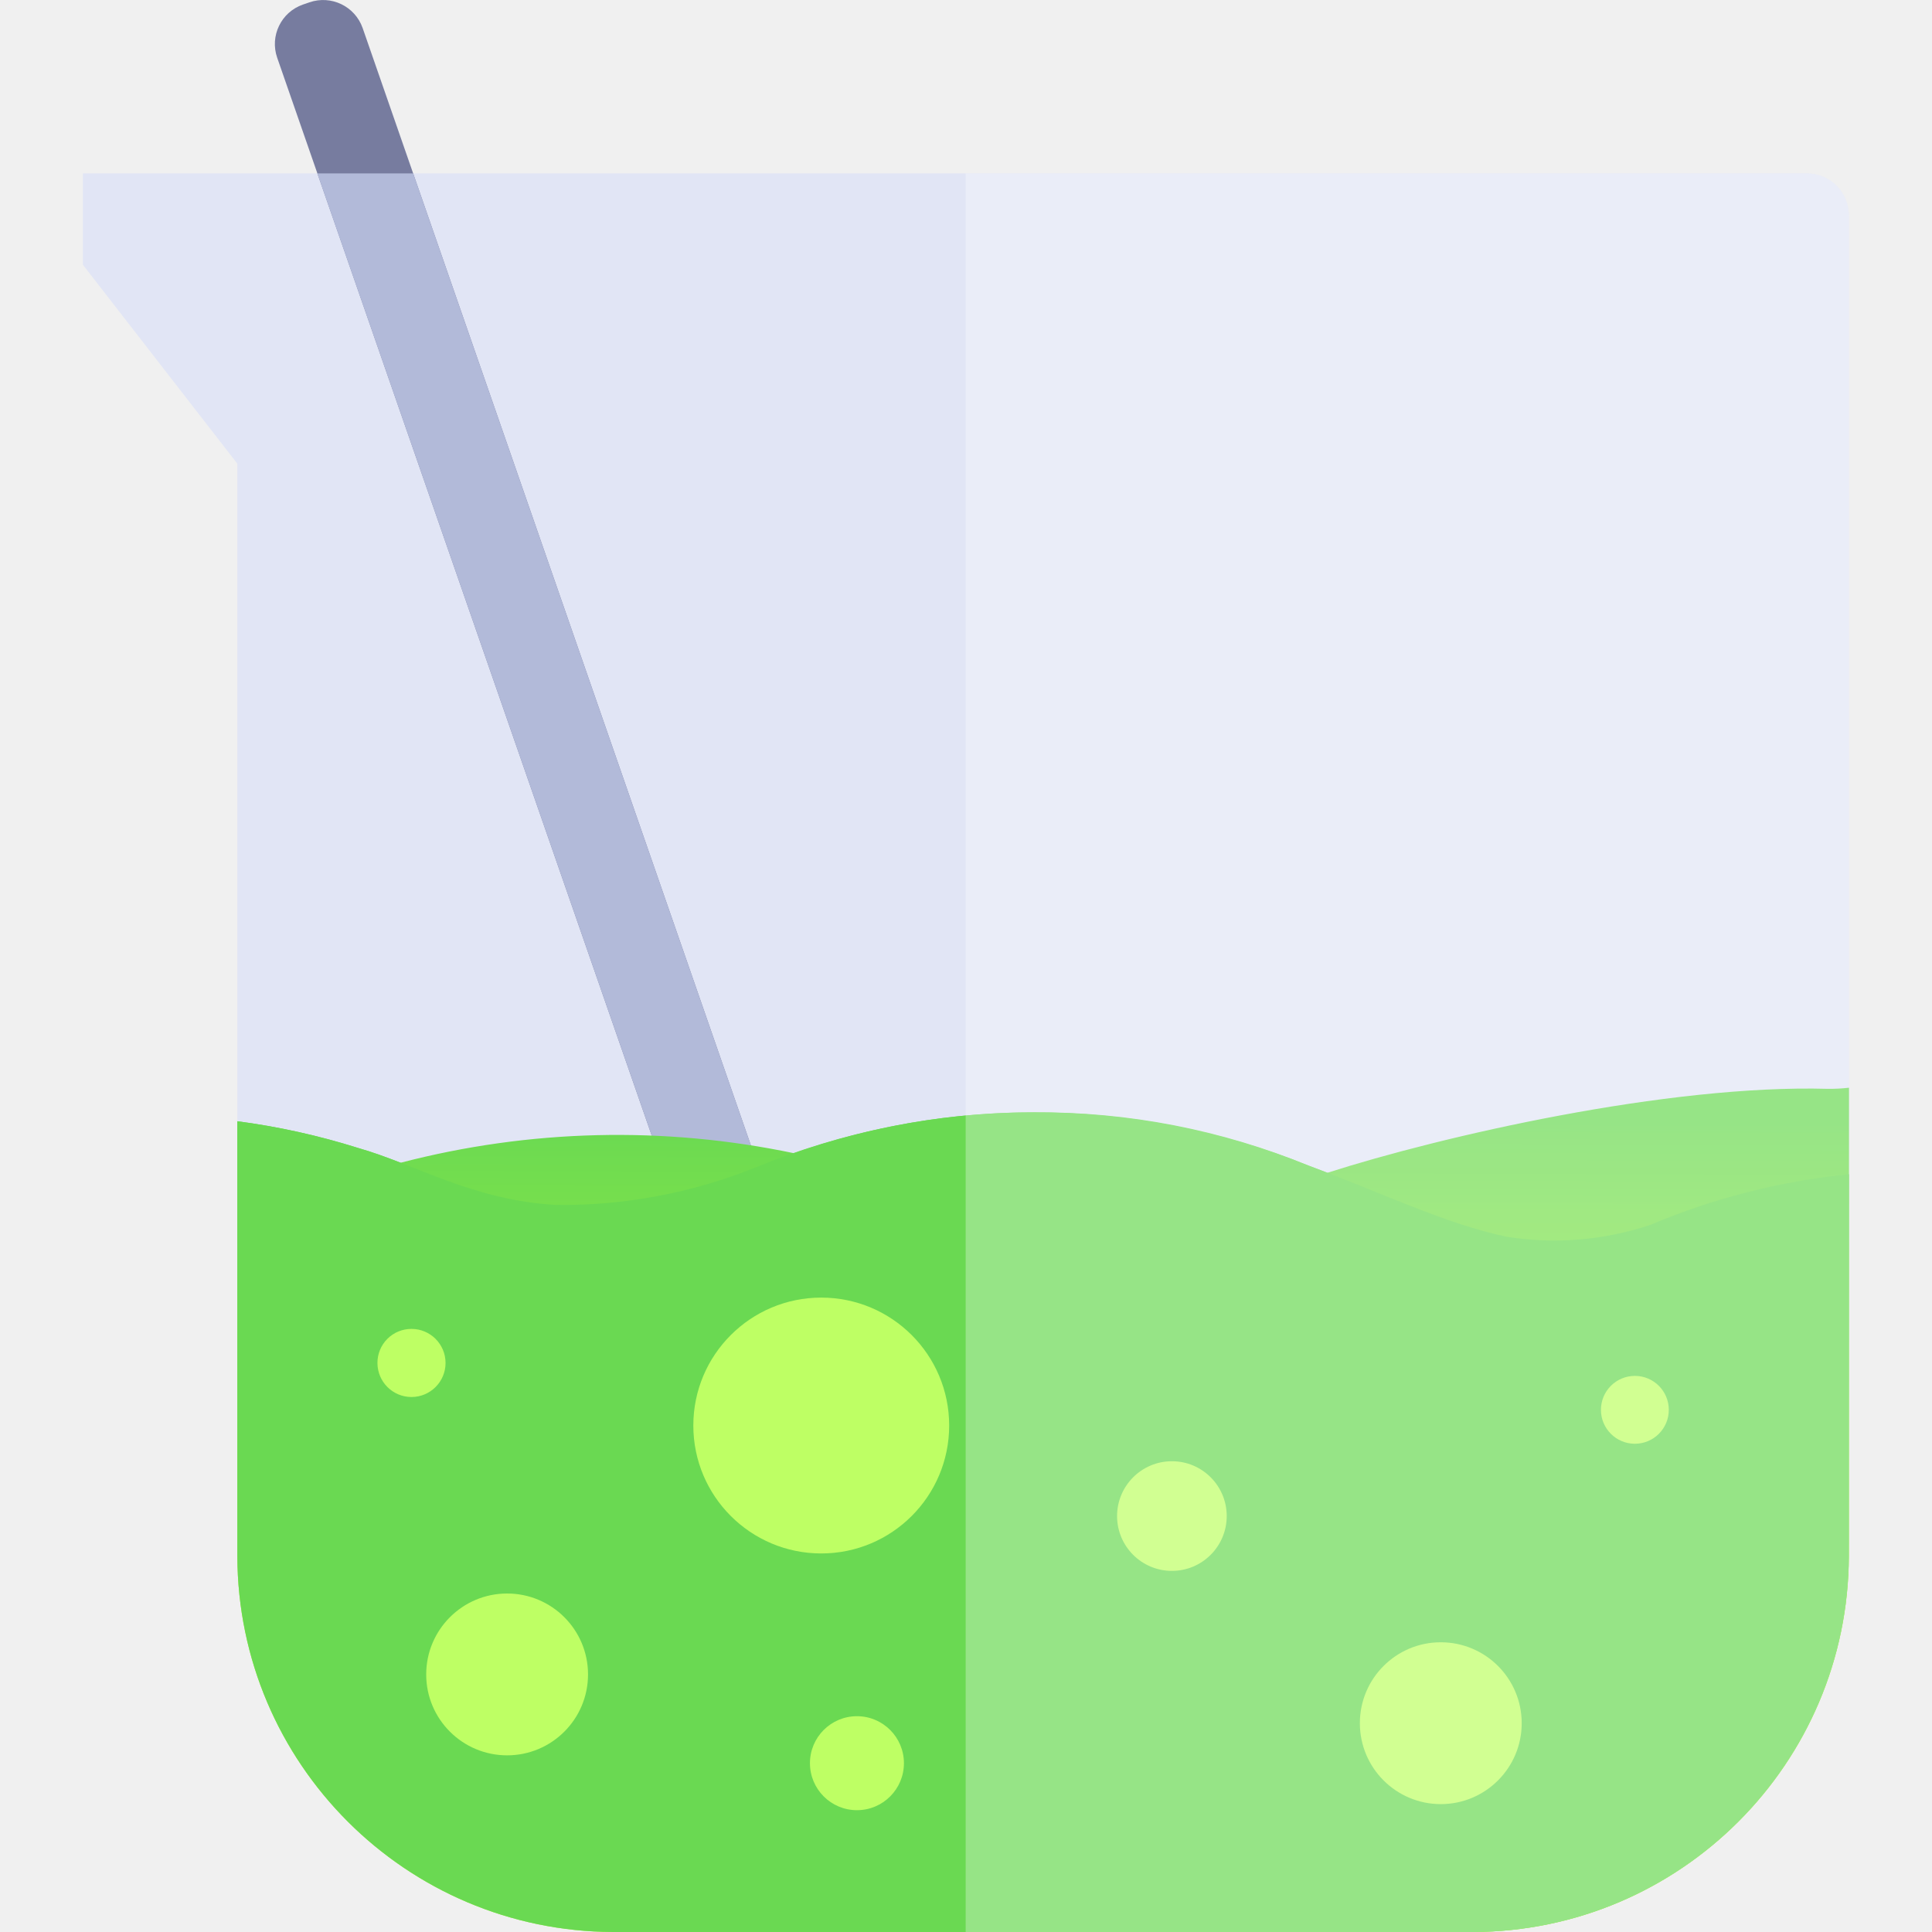
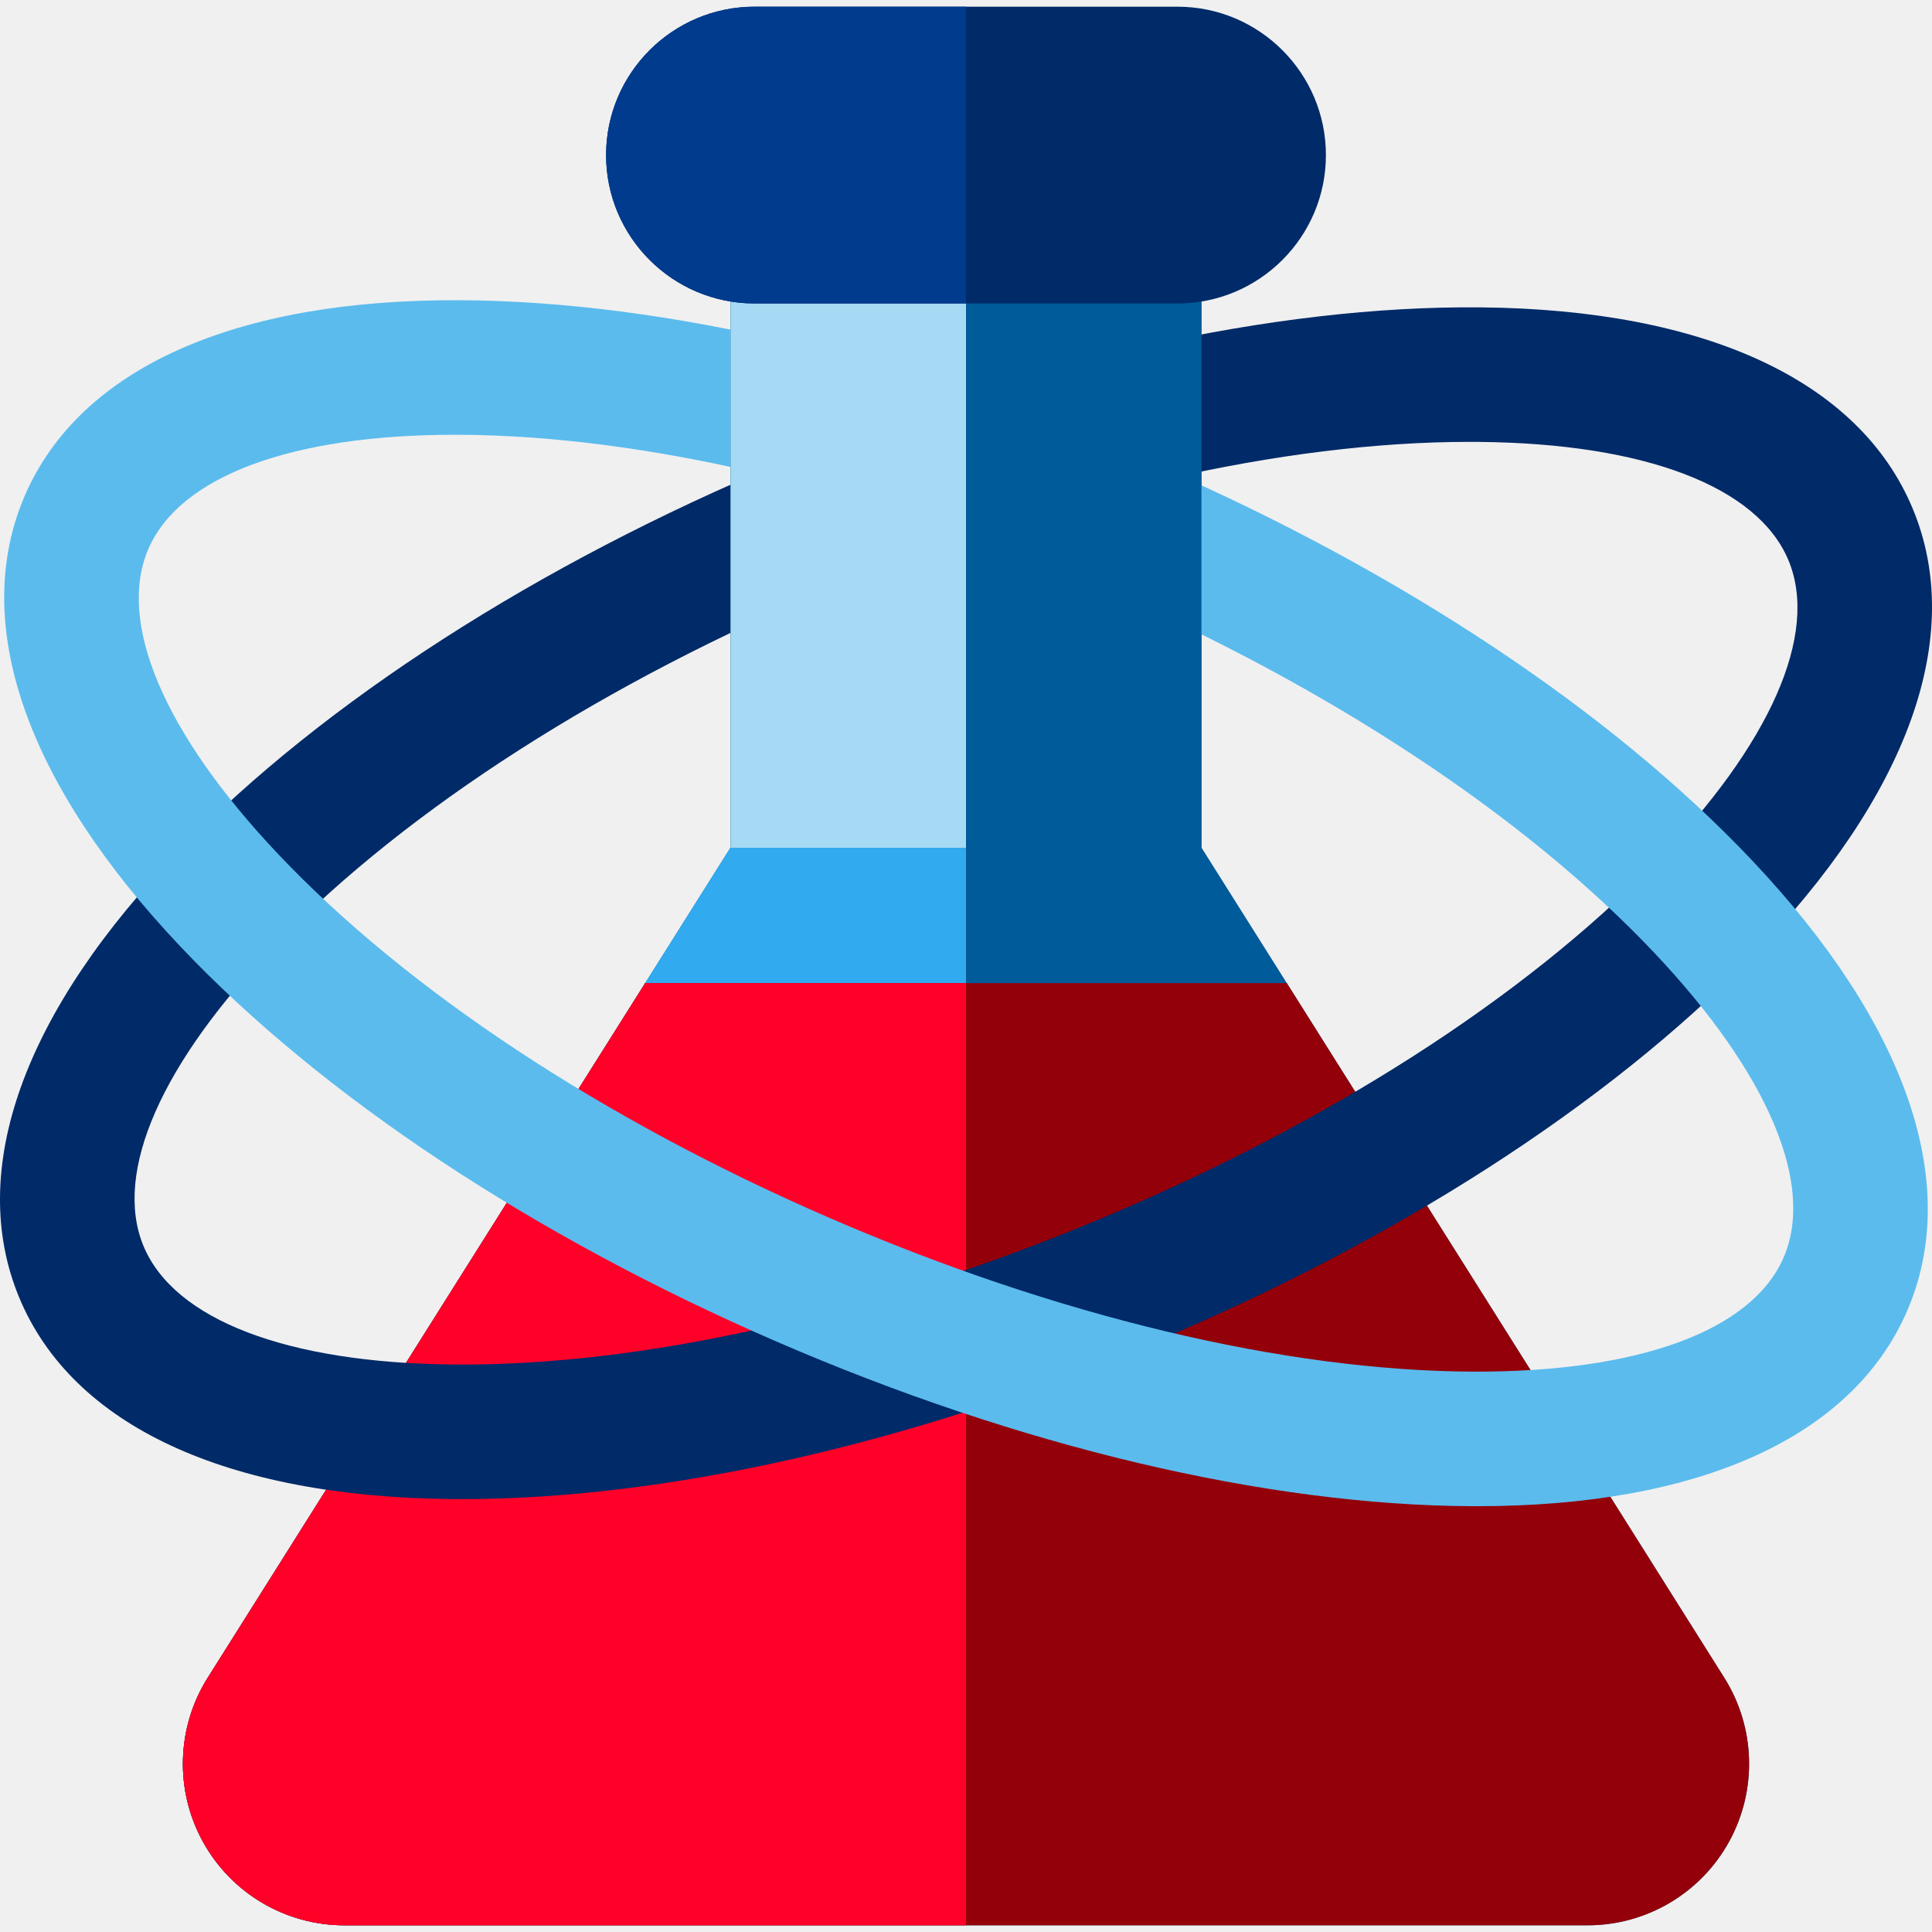
- <svg xmlns="http://www.w3.org/2000/svg" xmlns:xlink="http://www.w3.org/1999/xlink" width="800px" height="800px" viewBox="-4.14 0 96.46 96.46">
-   <defs>
-     <linearGradient id="linear-gradient" x1="-9.054" y1="0.53" x2="-9.051" y2="-0.014" gradientUnits="objectBoundingBox">
-       <stop offset="0" stop-color="#acf839" />
-       <stop offset="1" stop-color="#6ad952" />
-     </linearGradient>
-     <linearGradient id="linear-gradient-2" x1="-9.097" y1="0.047" x2="-8.915" y2="1.136" xlink:href="#linear-gradient" />
-   </defs>
-   <g id="chemistry" transform="translate(-873.001 -619.028)">
-     <path id="Path_34" data-name="Path 34" d="M873,627.686h86.085a2.092,2.092,0,0,1,2.086,2.084v66.951A18.822,18.822,0,0,1,942.4,715.488H899.479a18.822,18.822,0,0,1-18.768-18.767V642.178L873,632.247Z" fill="#e1e5f5" />
-     <g id="Group_14" data-name="Group 14">
-       <g id="Group_13" data-name="Group 13">
-         <path id="Path_35" data-name="Path 35" d="M906.531,676.732a2.092,2.092,0,0,1-1.285,2.655l-.327.114a2.091,2.091,0,0,1-2.653-1.285L882.7,621.909a2.086,2.086,0,0,1,1.282-2.652l.33-.113a2.091,2.091,0,0,1,2.655,1.284Z" fill="#777c9f" />
-       </g>
-     </g>
-     <path id="Path_36" data-name="Path 36" d="M889.489,627.686l17.042,49.046a2.092,2.092,0,0,1-1.285,2.655l-.327.114a2.091,2.091,0,0,1-2.653-1.285l-17.561-50.53Z" fill="#b2bad9" />
-     <path id="Path_37" data-name="Path 37" d="M961.172,673.336v23.385A18.822,18.822,0,0,1,942.4,715.488H899.479a18.822,18.822,0,0,1-18.768-18.767V675.009a35.481,35.481,0,0,1,6.041,1.338c.7.2,1.4.458,2.111.734a42.924,42.924,0,0,1,19.642-.475,35.854,35.854,0,0,1,12-2.042,35.369,35.369,0,0,1,13.675,2.654c.315.116.63.245.946.367,5.721-1.835,17.006-4.42,25-4.194A8.526,8.526,0,0,0,961.172,673.336Z" fill="url(#linear-gradient)" />
-     <path id="Path_38" data-name="Path 38" d="M942.4,715.488H899.479a18.822,18.822,0,0,1-18.768-18.767V675.009a35.481,35.481,0,0,1,6.041,1.338c2.891.823,5.723,2.612,9.9,2.843a25.931,25.931,0,0,0,9.864-1.847,36.576,36.576,0,0,1,27.663-.125c3.4,1.243,6.8,2.912,9.916,3.559a15.086,15.086,0,0,0,7.178-.6,34.258,34.258,0,0,1,9.894-2.522v19.071A18.822,18.822,0,0,1,942.4,715.488Z" fill="url(#linear-gradient-2)" />
-     <g id="Group_15" data-name="Group 15">
-       <path id="Path_39" data-name="Path 39" d="M936.756,705.063a4.04,4.04,0,1,0,4.04-4.04A4.039,4.039,0,0,0,936.756,705.063Z" fill="#beff64" />
-       <path id="Path_40" data-name="Path 40" d="M909.3,707.061a2.346,2.346,0,1,0,2.345-2.347A2.345,2.345,0,0,0,909.3,707.061Z" fill="#beff64" />
-       <path id="Path_41" data-name="Path 41" d="M887.706,687.077a1.7,1.7,0,1,0,1.7-1.7A1.693,1.693,0,0,0,887.706,687.077Z" fill="#beff64" />
-       <path id="Path_42" data-name="Path 42" d="M948.792,689.423a1.694,1.694,0,1,0,1.693-1.7A1.693,1.693,0,0,0,948.792,689.423Z" fill="#beff64" />
-       <path id="Path_43" data-name="Path 43" d="M890.14,702.628a4.04,4.04,0,1,0,4.041-4.04A4.042,4.042,0,0,0,890.14,702.628Z" fill="#beff64" />
-       <path id="Path_44" data-name="Path 44" d="M924.634,694.721a2.737,2.737,0,1,0,2.737-2.737A2.739,2.739,0,0,0,924.634,694.721Z" fill="#beff64" />
-       <path id="Path_45" data-name="Path 45" d="M903.477,690.2a6.387,6.387,0,1,0,6.386-6.386A6.386,6.386,0,0,0,903.477,690.2Z" fill="#beff64" />
-     </g>
-     <path id="Path_46" data-name="Path 46" d="M917.075,627.686h42.011a2.092,2.092,0,0,1,2.086,2.084v66.951A18.822,18.822,0,0,1,942.4,715.488H917.075Z" fill="#ffffff" opacity="0.3" />
-   </g>
+ <svg xmlns="http://www.w3.org/2000/svg" height="800px" width="800px" version="1.1" id="Layer_1" viewBox="0 0 512 512" xml:space="preserve">
+   <path style="fill:#005B9A;" d="M456.949,444.611L318.399,224.616V62.591c0-9.846-7.983-17.829-17.829-17.829h-89.14  c-9.846,0-17.829,7.983-17.829,17.829v162.024L55.05,444.612c-8.304,13.188-8.784,29.854-1.254,43.495  c7.531,13.644,21.89,22.12,37.474,22.12h329.459c15.584,0,29.943-8.476,37.473-22.118  C465.733,474.466,465.254,457.799,456.949,444.611z" />
+   <path style="fill:#31AAEF;" d="M256,44.762h-44.57c-9.846,0-17.829,7.983-17.829,17.829v162.024L55.05,444.612  c-8.304,13.188-8.784,29.854-1.254,43.495c7.531,13.644,21.89,22.12,37.474,22.12H256V44.762z" />
+   <path style="fill:#940009;" d="M456.949,444.611l-115.93-184.079H170.98L55.05,444.611c-8.304,13.188-8.784,29.854-1.254,43.495  c7.531,13.644,21.89,22.12,37.474,22.12h329.459c15.584,0,29.943-8.476,37.473-22.118  C465.733,474.466,465.254,457.799,456.949,444.611z" />
+   <path style="fill:#FF0029;" d="M256,260.533h-85.02L55.05,444.612c-8.304,13.188-8.784,29.854-1.254,43.495  c7.531,13.644,21.89,22.12,37.474,22.12H256V260.533z" />
+   <path style="fill:#002A68;" d="M122.471,397.278c-0.941,0-1.871-0.004-2.806-0.013c-59.762-0.566-100.438-19.494-114.534-53.3l0,0  c-14.097-33.806,1.082-76.025,42.74-118.88c38.015-39.106,94.633-75.521,159.424-102.537  c64.79-27.016,130.456-41.613,185.042-41.094c59.762,0.566,100.438,19.494,114.534,53.301c14.097,33.806-1.082,76.025-42.74,118.88  c-38.015,39.106-94.633,75.521-159.424,102.537C241.028,382.724,176.446,397.277,122.471,397.278z M389.486,117.098  c-49.344,0-109.041,13.581-168.469,38.361c-60.438,25.201-112.848,58.755-147.577,94.48c-30.634,31.515-43.536,60.784-35.397,80.302  l0,0c8.14,19.519,38.012,30.952,81.96,31.367c49.858,0.496,110.542-13.148,170.982-38.349  c60.438-25.201,112.848-58.755,147.577-94.48c30.634-31.515,43.536-60.783,35.397-80.302c-8.14-19.519-38.012-30.952-81.96-31.367  C391.164,117.102,390.325,117.098,389.486,117.098z" />
+   <path style="fill:#5BBBED;" d="M391.415,399.16c-0.436,0-0.865-0.001-1.303-0.002c-54.539-0.247-120.043-15.76-184.45-43.679  c-64.407-27.919-120.509-65.124-157.971-104.757C6.637,207.287-7.951,164.86,6.618,131.254  c14.568-33.605,55.532-51.993,115.269-51.692c54.539,0.247,120.043,15.76,184.45,43.679s120.509,65.124,157.971,104.757  c41.054,43.434,55.642,85.861,41.073,119.466C490.921,380.824,450.468,399.16,391.415,399.16z M120.556,115.217  c-43.315,0-72.884,10.989-81.221,30.22c-8.412,19.404,4.079,48.85,34.27,80.789c34.225,36.208,86.159,70.492,146.24,96.536  c60.08,26.045,120.606,40.511,170.429,40.738c43.947,0.178,73.98-10.815,82.39-30.218l0,0c8.412-19.403-4.079-48.849-34.27-80.789  c-34.225-36.208-86.159-70.492-146.24-96.536c-60.08-26.045-120.606-40.511-170.429-40.738  C121.337,115.217,120.942,115.217,120.556,115.217z" />
+   <path style="fill:#005B9A;" d="M318.445,224.688l-0.046-0.074V62.591c0-9.846-7.983-17.829-17.829-17.829h-89.14  c-9.846,0-17.829,7.983-17.829,17.829v162.024l-0.046,0.074h124.891V224.688z" />
+   <path style="fill:#A6D9F3;" d="M256,224.688V44.762h-44.57c-9.846,0-17.829,7.983-17.829,17.829v162.024l-0.046,0.074H256V224.688z" />
+   <path style="fill:#002A68;" d="M312.058,1.774H199.941c-21.682,0-39.324,17.64-39.324,39.323s17.641,39.323,39.324,39.323h112.116  c21.682,0,39.324-17.64,39.324-39.323S333.74,1.774,312.058,1.774z" />
+   <path style="fill:#003B8E;" d="M256,1.774h-56.058c-21.682,0-39.324,17.64-39.324,39.323s17.641,39.323,39.324,39.323H256V1.774z" />
</svg>
